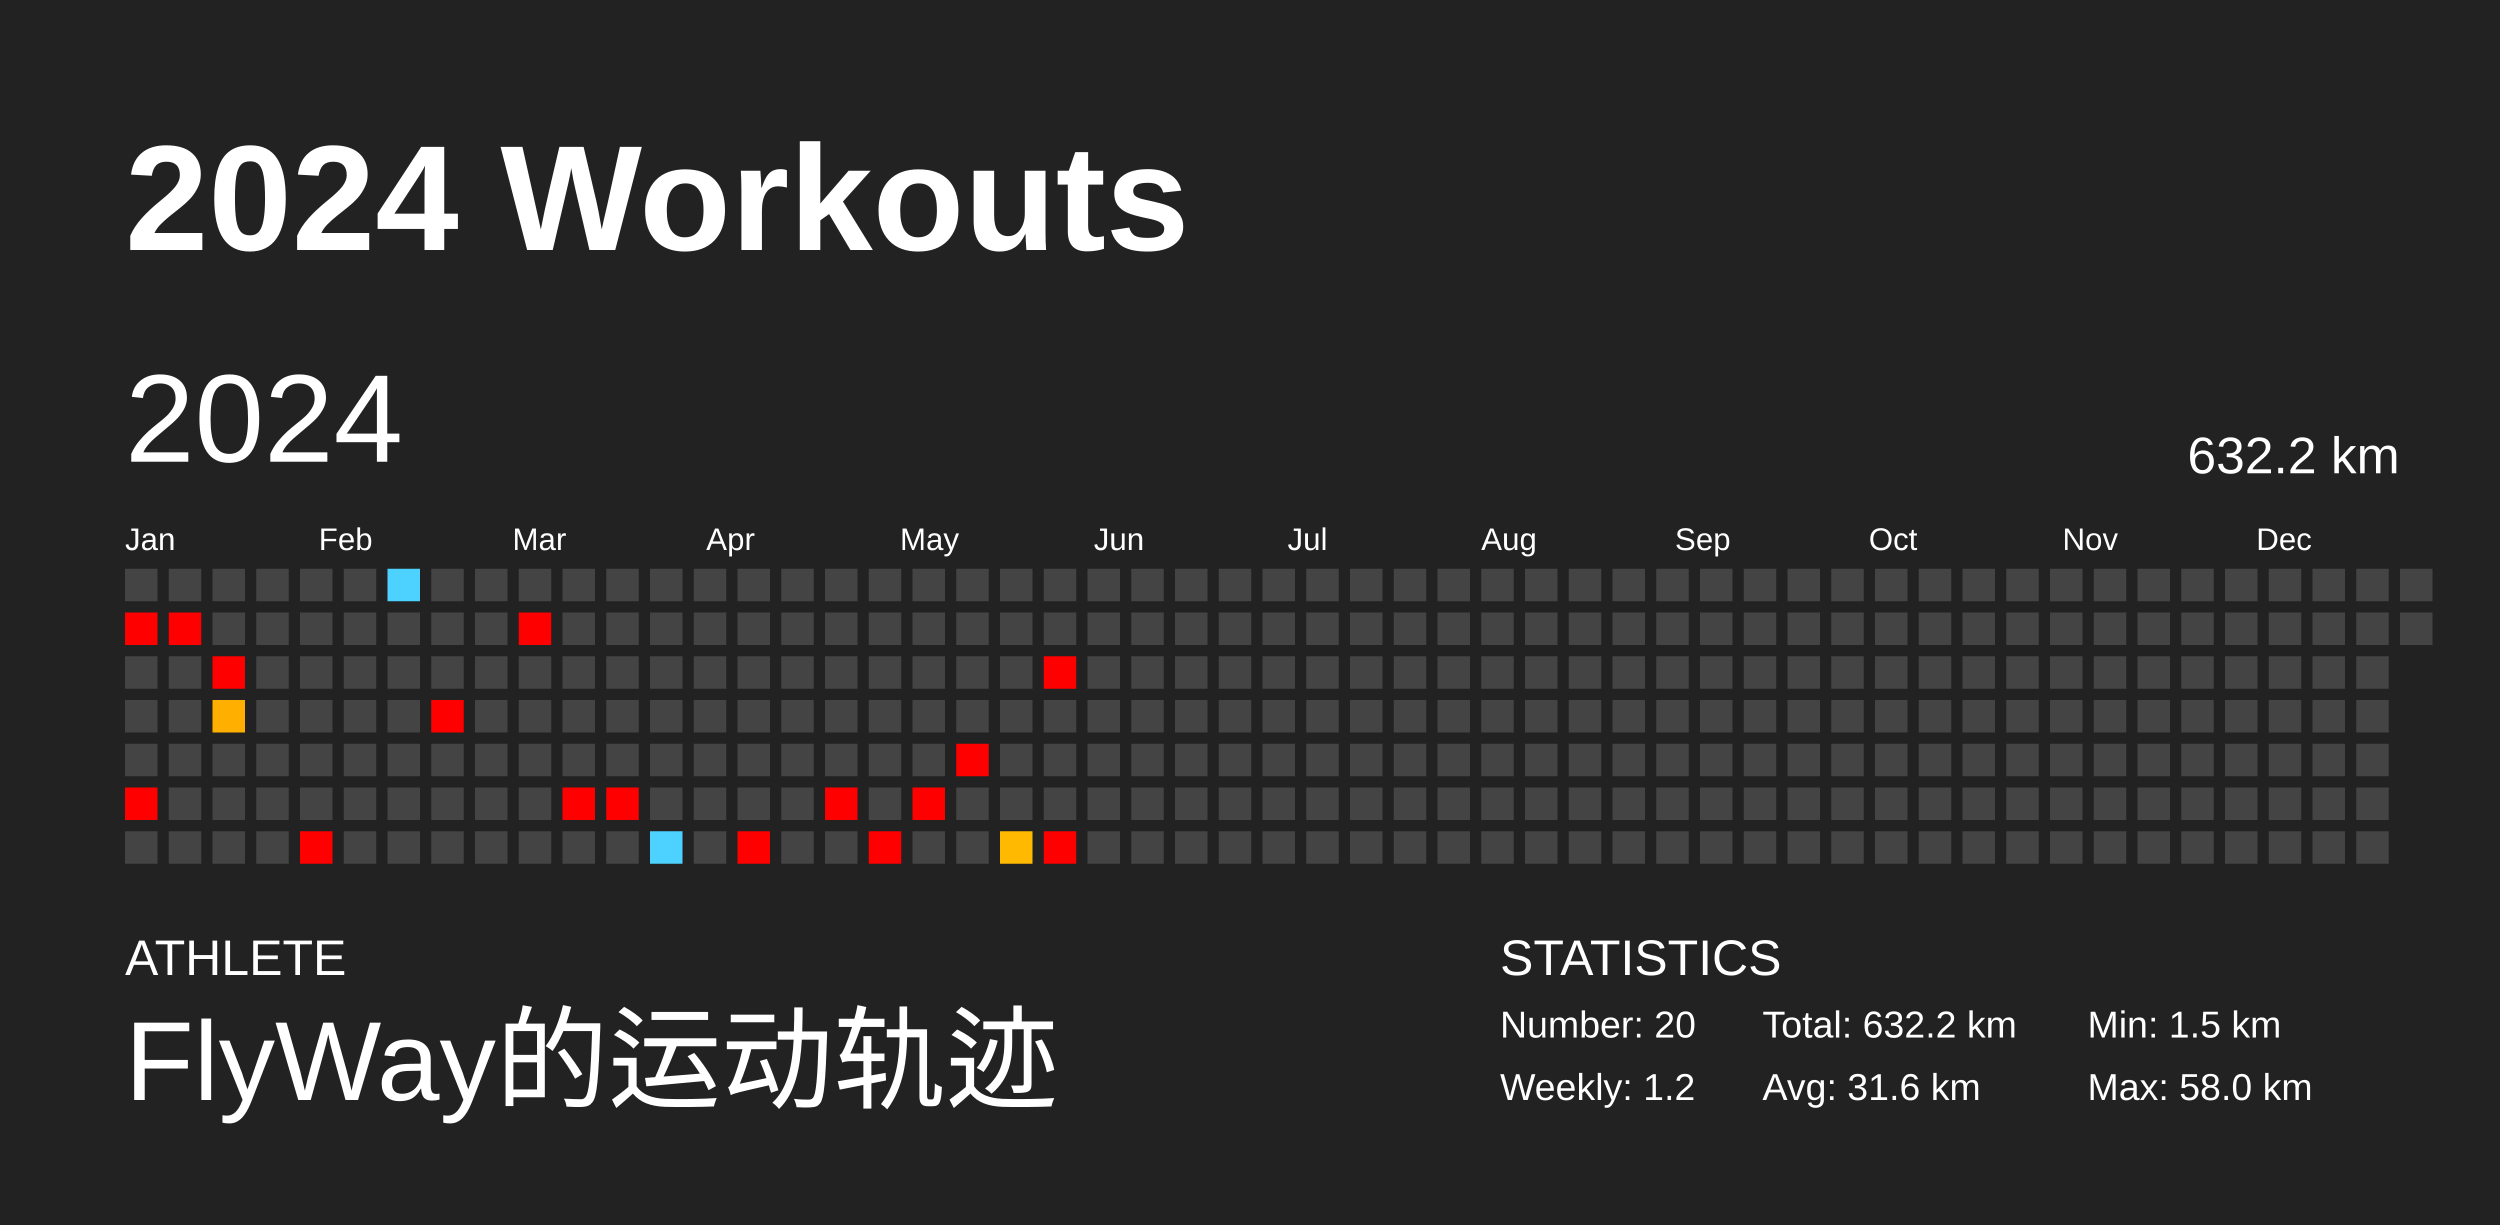
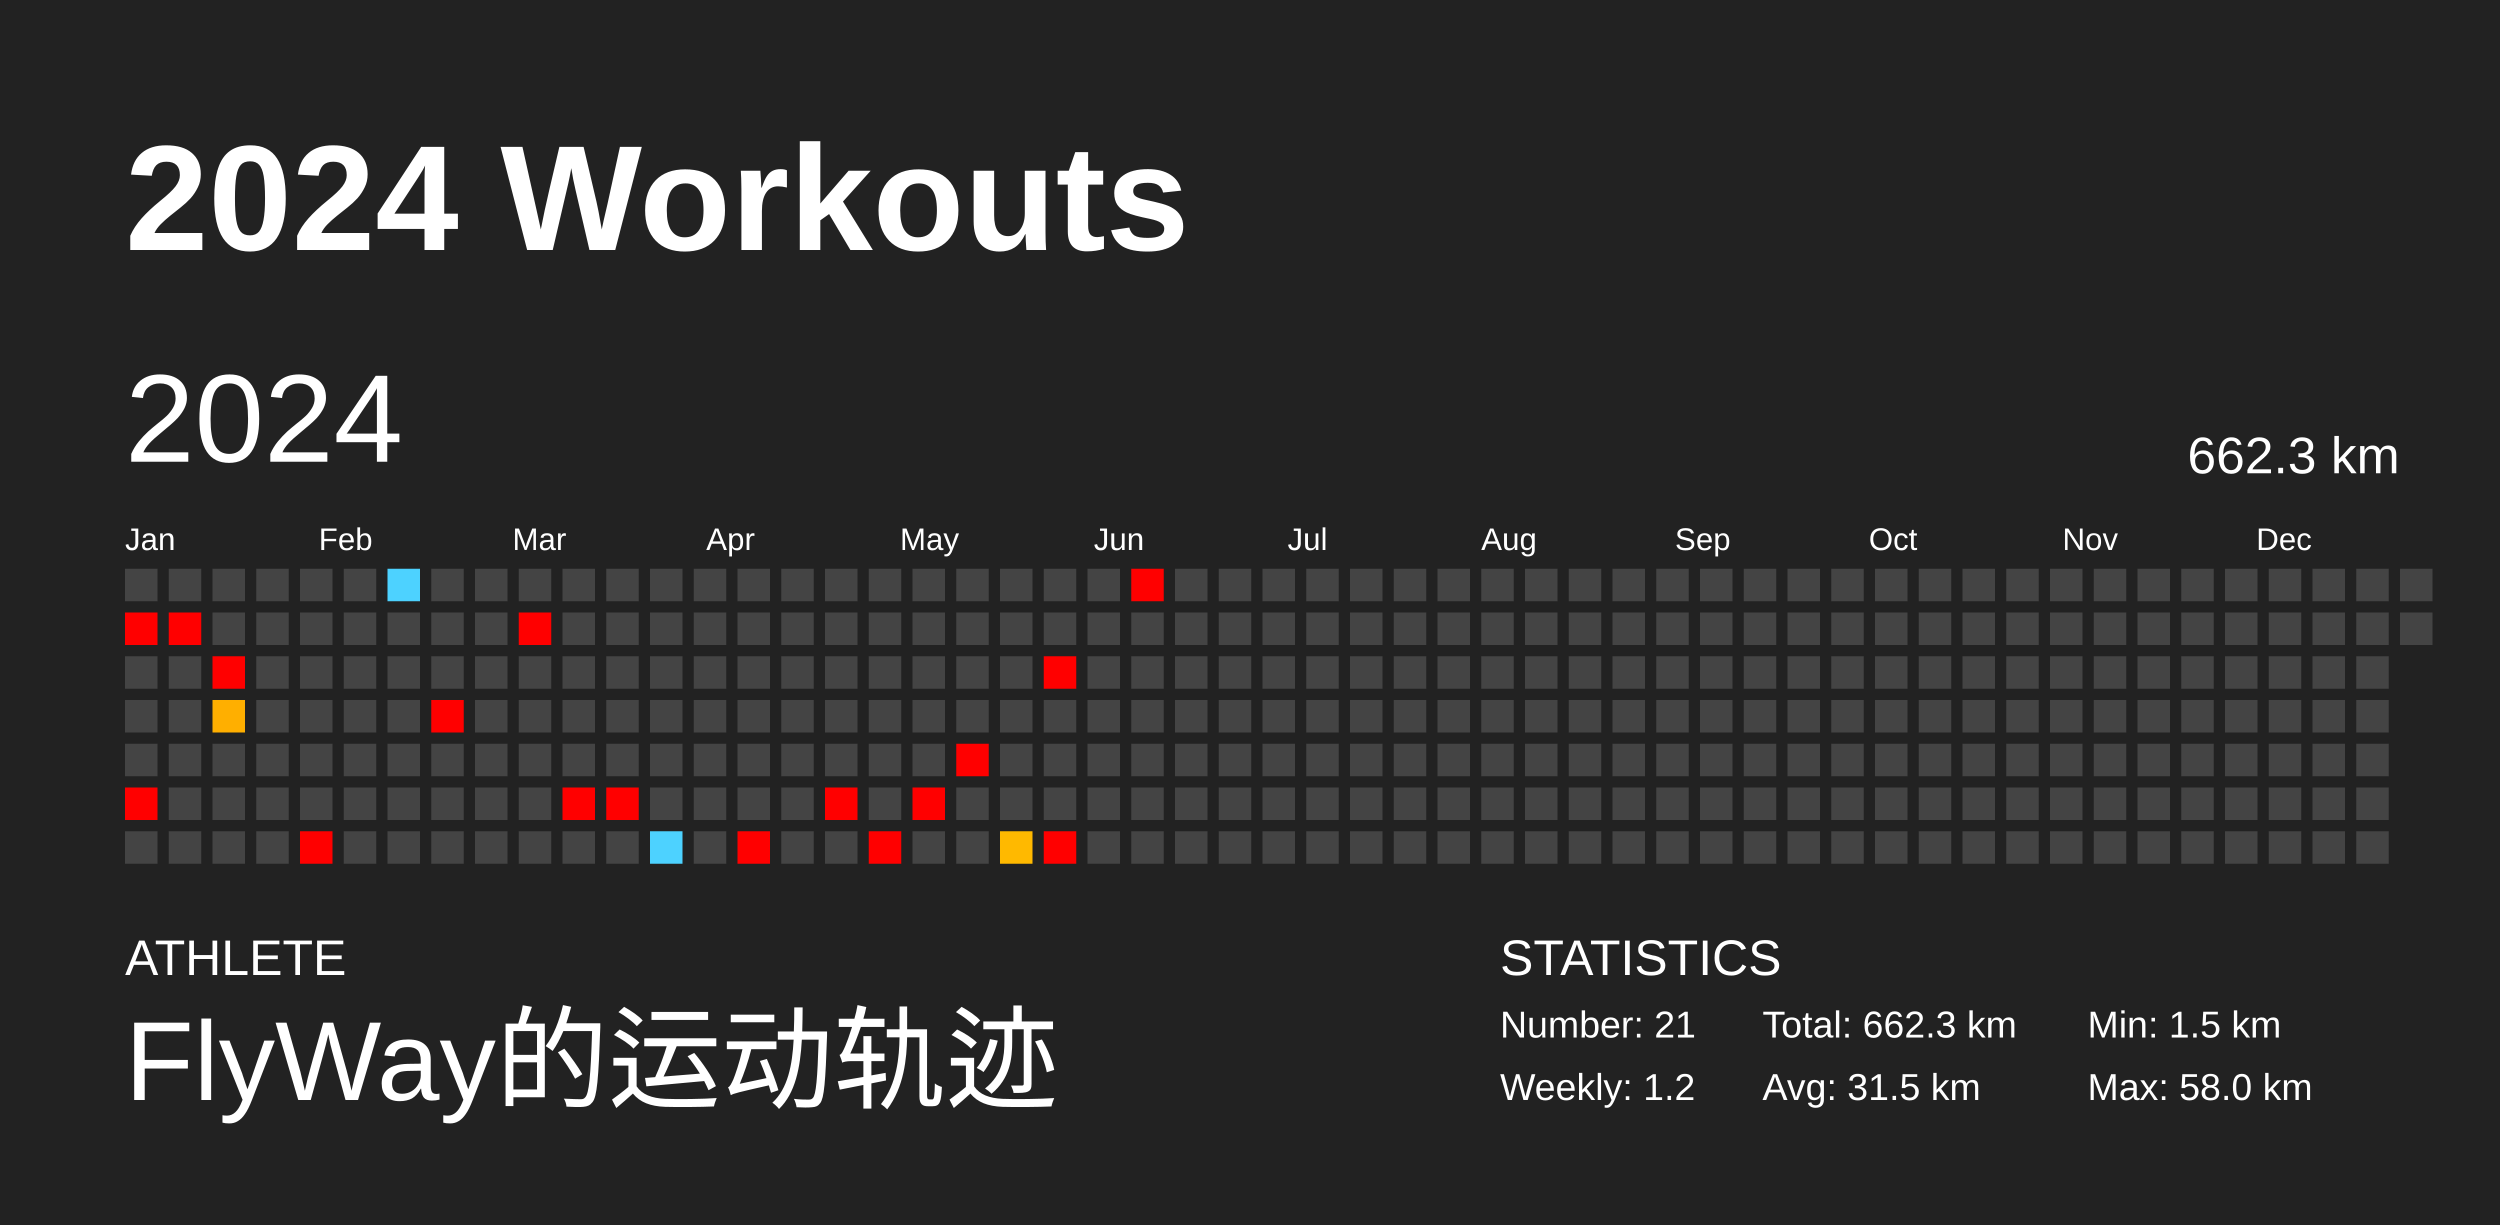
<svg xmlns="http://www.w3.org/2000/svg" baseProfile="full" height="98mm" version="1.1" viewBox="0,0,200,98" width="200mm">
  <defs />
  <rect fill="#222222" height="98" width="200" x="0" y="0" />
  <text fill="#FFFFFF" style="font-size:12px; font-family:Arial; font-weight:bold;" x="10" y="20">2024 Workouts</text>
  <text fill="#FFFFFF" style="font-size:4px; font-family:Arial" x="10" y="78">ATHLETE</text>
  <text fill="#FFFFFF" style="font-size:9px; font-family:Arial" x="10" y="88">FlyWay的运动轨迹</text>
  <text fill="#FFFFFF" style="font-size:4px; font-family:Arial" x="120" y="78">STATISTICS</text>
-   <text fill="#FFFFFF" style="font-size:3px; font-family:Arial" x="120" y="83">Number: 20</text>
+   <text fill="#FFFFFF" style="font-size:3px; font-family:Arial" x="120" y="83">Number: 21</text>
  <text fill="#FFFFFF" style="font-size:3px; font-family:Arial" x="120" y="88">Weekly: 1.2</text>
-   <text fill="#FFFFFF" style="font-size:3px; font-family:Arial" x="141" y="83">Total: 632.2 km</text>
-   <text fill="#FFFFFF" style="font-size:3px; font-family:Arial" x="141" y="88">Avg: 31.6 km</text>
+   <text fill="#FFFFFF" style="font-size:3px; font-family:Arial" x="141" y="83">Total: 662.3 km</text>
+   <text fill="#FFFFFF" style="font-size:3px; font-family:Arial" x="141" y="88">Avg: 31.5 km</text>
  <text fill="#FFFFFF" style="font-size:3px; font-family:Arial" x="167" y="83">Min: 1.5 km</text>
  <text fill="#FFFFFF" style="font-size:3px; font-family:Arial" x="167" y="88">Max: 58.0 km</text>
  <text dominant-baseline="hanging" fill="#FFFFFF" style="font-size:10.0px; font-family:Arial;" x="10" y="30">2024</text>
-   <text dominant-baseline="hanging" fill="#FFFFFF" style="font-size:4.125px; font-family:Arial;" x="175" y="35">632.2 km</text>
+   <text dominant-baseline="hanging" fill="#FFFFFF" style="font-size:4.125px; font-family:Arial;" x="175" y="35">662.3 km</text>
  <text fill="#FFFFFF" style="font-size:2.5px; font-family:Arial" x="10.0" y="44">Jan</text>
  <text fill="#FFFFFF" style="font-size:2.5px; font-family:Arial" x="25.5" y="44">Feb</text>
  <text fill="#FFFFFF" style="font-size:2.5px; font-family:Arial" x="41.0" y="44">Mar</text>
  <text fill="#FFFFFF" style="font-size:2.5px; font-family:Arial" x="56.5" y="44">Apr</text>
  <text fill="#FFFFFF" style="font-size:2.5px; font-family:Arial" x="72.0" y="44">May</text>
  <text fill="#FFFFFF" style="font-size:2.5px; font-family:Arial" x="87.5" y="44">Jun</text>
  <text fill="#FFFFFF" style="font-size:2.5px; font-family:Arial" x="103.0" y="44">Jul</text>
  <text fill="#FFFFFF" style="font-size:2.5px; font-family:Arial" x="118.5" y="44">Aug</text>
  <text fill="#FFFFFF" style="font-size:2.5px; font-family:Arial" x="134.0" y="44">Sep</text>
  <text fill="#FFFFFF" style="font-size:2.5px; font-family:Arial" x="149.5" y="44">Oct</text>
  <text fill="#FFFFFF" style="font-size:2.5px; font-family:Arial" x="165.0" y="44">Nov</text>
  <text fill="#FFFFFF" style="font-size:2.5px; font-family:Arial" x="180.5" y="44">Dec</text>
  <rect fill="#444444" height="2.6" width="2.6" x="10.0" y="45.5" />
  <rect fill="red" height="2.6" width="2.6" x="10.0" y="49.0" />
  <rect fill="#444444" height="2.6" width="2.6" x="10.0" y="52.5" />
  <rect fill="#444444" height="2.6" width="2.6" x="10.0" y="56.0" />
  <rect fill="#444444" height="2.6" width="2.6" x="10.0" y="59.5" />
  <rect fill="red" height="2.6" width="2.6" x="10.0" y="63.0" />
  <rect fill="#444444" height="2.6" width="2.6" x="10.0" y="66.5" />
  <rect fill="#444444" height="2.6" width="2.6" x="13.5" y="45.5" />
  <rect fill="red" height="2.6" width="2.6" x="13.5" y="49.0" />
  <rect fill="#444444" height="2.6" width="2.6" x="13.5" y="52.5" />
  <rect fill="#444444" height="2.6" width="2.6" x="13.5" y="56.0" />
  <rect fill="#444444" height="2.6" width="2.6" x="13.5" y="59.5" />
  <rect fill="#444444" height="2.6" width="2.6" x="13.5" y="63.0" />
  <rect fill="#444444" height="2.6" width="2.6" x="13.5" y="66.5" />
  <rect fill="#444444" height="2.6" width="2.6" x="17.0" y="45.5" />
  <rect fill="#444444" height="2.6" width="2.6" x="17.0" y="49.0" />
  <rect fill="red" height="2.6" width="2.6" x="17.0" y="52.5" />
  <rect fill="#ffaf00" height="2.6" width="2.6" x="17.0" y="56.0" />
  <rect fill="#444444" height="2.6" width="2.6" x="17.0" y="59.5" />
  <rect fill="#444444" height="2.6" width="2.6" x="17.0" y="63.0" />
  <rect fill="#444444" height="2.6" width="2.6" x="17.0" y="66.5" />
  <rect fill="#444444" height="2.6" width="2.6" x="20.5" y="45.5" />
  <rect fill="#444444" height="2.6" width="2.6" x="20.5" y="49.0" />
  <rect fill="#444444" height="2.6" width="2.6" x="20.5" y="52.5" />
  <rect fill="#444444" height="2.6" width="2.6" x="20.5" y="56.0" />
  <rect fill="#444444" height="2.6" width="2.6" x="20.5" y="59.5" />
  <rect fill="#444444" height="2.6" width="2.6" x="20.5" y="63.0" />
  <rect fill="#444444" height="2.6" width="2.6" x="20.5" y="66.5" />
  <rect fill="#444444" height="2.6" width="2.6" x="24.0" y="45.5" />
  <rect fill="#444444" height="2.6" width="2.6" x="24.0" y="49.0" />
  <rect fill="#444444" height="2.6" width="2.6" x="24.0" y="52.5" />
  <rect fill="#444444" height="2.6" width="2.6" x="24.0" y="56.0" />
  <rect fill="#444444" height="2.6" width="2.6" x="24.0" y="59.5" />
  <rect fill="#444444" height="2.6" width="2.6" x="24.0" y="63.0" />
  <rect fill="red" height="2.6" width="2.6" x="24.0" y="66.5" />
  <rect fill="#444444" height="2.6" width="2.6" x="27.5" y="45.5" />
  <rect fill="#444444" height="2.6" width="2.6" x="27.5" y="49.0" />
  <rect fill="#444444" height="2.6" width="2.6" x="27.5" y="52.5" />
  <rect fill="#444444" height="2.6" width="2.6" x="27.5" y="56.0" />
  <rect fill="#444444" height="2.6" width="2.6" x="27.5" y="59.5" />
  <rect fill="#444444" height="2.6" width="2.6" x="27.5" y="63.0" />
  <rect fill="#444444" height="2.6" width="2.6" x="27.5" y="66.5" />
  <rect fill="#4dd2ff" height="2.6" width="2.6" x="31.0" y="45.5" />
  <rect fill="#444444" height="2.6" width="2.6" x="31.0" y="49.0" />
  <rect fill="#444444" height="2.6" width="2.6" x="31.0" y="52.5" />
  <rect fill="#444444" height="2.6" width="2.6" x="31.0" y="56.0" />
  <rect fill="#444444" height="2.6" width="2.6" x="31.0" y="59.5" />
  <rect fill="#444444" height="2.6" width="2.6" x="31.0" y="63.0" />
  <rect fill="#444444" height="2.6" width="2.6" x="31.0" y="66.5" />
  <rect fill="#444444" height="2.6" width="2.6" x="34.5" y="45.5" />
  <rect fill="#444444" height="2.6" width="2.6" x="34.5" y="49.0" />
  <rect fill="#444444" height="2.6" width="2.6" x="34.5" y="52.5" />
  <rect fill="red" height="2.6" width="2.6" x="34.5" y="56.0" />
  <rect fill="#444444" height="2.6" width="2.6" x="34.5" y="59.5" />
  <rect fill="#444444" height="2.6" width="2.6" x="34.5" y="63.0" />
  <rect fill="#444444" height="2.6" width="2.6" x="34.5" y="66.5" />
  <rect fill="#444444" height="2.6" width="2.6" x="38.0" y="45.5" />
  <rect fill="#444444" height="2.6" width="2.6" x="38.0" y="49.0" />
  <rect fill="#444444" height="2.6" width="2.6" x="38.0" y="52.5" />
  <rect fill="#444444" height="2.6" width="2.6" x="38.0" y="56.0" />
  <rect fill="#444444" height="2.6" width="2.6" x="38.0" y="59.5" />
  <rect fill="#444444" height="2.6" width="2.6" x="38.0" y="63.0" />
  <rect fill="#444444" height="2.6" width="2.6" x="38.0" y="66.5" />
  <rect fill="#444444" height="2.6" width="2.6" x="41.5" y="45.5" />
  <rect fill="red" height="2.6" width="2.6" x="41.5" y="49.0" />
  <rect fill="#444444" height="2.6" width="2.6" x="41.5" y="52.5" />
  <rect fill="#444444" height="2.6" width="2.6" x="41.5" y="56.0" />
  <rect fill="#444444" height="2.6" width="2.6" x="41.5" y="59.5" />
  <rect fill="#444444" height="2.6" width="2.6" x="41.5" y="63.0" />
  <rect fill="#444444" height="2.6" width="2.6" x="41.5" y="66.5" />
  <rect fill="#444444" height="2.6" width="2.6" x="45.0" y="45.5" />
  <rect fill="#444444" height="2.6" width="2.6" x="45.0" y="49.0" />
  <rect fill="#444444" height="2.6" width="2.6" x="45.0" y="52.5" />
  <rect fill="#444444" height="2.6" width="2.6" x="45.0" y="56.0" />
  <rect fill="#444444" height="2.6" width="2.6" x="45.0" y="59.5" />
  <rect fill="red" height="2.6" width="2.6" x="45.0" y="63.0" />
  <rect fill="#444444" height="2.6" width="2.6" x="45.0" y="66.5" />
  <rect fill="#444444" height="2.6" width="2.6" x="48.5" y="45.5" />
  <rect fill="#444444" height="2.6" width="2.6" x="48.5" y="49.0" />
  <rect fill="#444444" height="2.6" width="2.6" x="48.5" y="52.5" />
  <rect fill="#444444" height="2.6" width="2.6" x="48.5" y="56.0" />
  <rect fill="#444444" height="2.6" width="2.6" x="48.5" y="59.5" />
  <rect fill="red" height="2.6" width="2.6" x="48.5" y="63.0" />
  <rect fill="#444444" height="2.6" width="2.6" x="48.5" y="66.5" />
  <rect fill="#444444" height="2.6" width="2.6" x="52.0" y="45.5" />
  <rect fill="#444444" height="2.6" width="2.6" x="52.0" y="49.0" />
  <rect fill="#444444" height="2.6" width="2.6" x="52.0" y="52.5" />
  <rect fill="#444444" height="2.6" width="2.6" x="52.0" y="56.0" />
  <rect fill="#444444" height="2.6" width="2.6" x="52.0" y="59.5" />
  <rect fill="#444444" height="2.6" width="2.6" x="52.0" y="63.0" />
  <rect fill="#4dd2ff" height="2.6" width="2.6" x="52.0" y="66.5" />
  <rect fill="#444444" height="2.6" width="2.6" x="55.5" y="45.5" />
  <rect fill="#444444" height="2.6" width="2.6" x="55.5" y="49.0" />
  <rect fill="#444444" height="2.6" width="2.6" x="55.5" y="52.5" />
  <rect fill="#444444" height="2.6" width="2.6" x="55.5" y="56.0" />
  <rect fill="#444444" height="2.6" width="2.6" x="55.5" y="59.5" />
  <rect fill="#444444" height="2.6" width="2.6" x="55.5" y="63.0" />
  <rect fill="#444444" height="2.6" width="2.6" x="55.5" y="66.5" />
  <rect fill="#444444" height="2.6" width="2.6" x="59.0" y="45.5" />
  <rect fill="#444444" height="2.6" width="2.6" x="59.0" y="49.0" />
  <rect fill="#444444" height="2.6" width="2.6" x="59.0" y="52.5" />
  <rect fill="#444444" height="2.6" width="2.6" x="59.0" y="56.0" />
  <rect fill="#444444" height="2.6" width="2.6" x="59.0" y="59.5" />
  <rect fill="#444444" height="2.6" width="2.6" x="59.0" y="63.0" />
  <rect fill="red" height="2.6" width="2.6" x="59.0" y="66.5" />
  <rect fill="#444444" height="2.6" width="2.6" x="62.5" y="45.5" />
  <rect fill="#444444" height="2.6" width="2.6" x="62.5" y="49.0" />
  <rect fill="#444444" height="2.6" width="2.6" x="62.5" y="52.5" />
  <rect fill="#444444" height="2.6" width="2.6" x="62.5" y="56.0" />
  <rect fill="#444444" height="2.6" width="2.6" x="62.5" y="59.5" />
  <rect fill="#444444" height="2.6" width="2.6" x="62.5" y="63.0" />
  <rect fill="#444444" height="2.6" width="2.6" x="62.5" y="66.5" />
  <rect fill="#444444" height="2.6" width="2.6" x="66.0" y="45.5" />
  <rect fill="#444444" height="2.6" width="2.6" x="66.0" y="49.0" />
  <rect fill="#444444" height="2.6" width="2.6" x="66.0" y="52.5" />
  <rect fill="#444444" height="2.6" width="2.6" x="66.0" y="56.0" />
  <rect fill="#444444" height="2.6" width="2.6" x="66.0" y="59.5" />
  <rect fill="red" height="2.6" width="2.6" x="66.0" y="63.0" />
  <rect fill="#444444" height="2.6" width="2.6" x="66.0" y="66.5" />
  <rect fill="#444444" height="2.6" width="2.6" x="69.5" y="45.5" />
  <rect fill="#444444" height="2.6" width="2.6" x="69.5" y="49.0" />
  <rect fill="#444444" height="2.6" width="2.6" x="69.5" y="52.5" />
  <rect fill="#444444" height="2.6" width="2.6" x="69.5" y="56.0" />
  <rect fill="#444444" height="2.6" width="2.6" x="69.5" y="59.5" />
  <rect fill="#444444" height="2.6" width="2.6" x="69.5" y="63.0" />
  <rect fill="red" height="2.6" width="2.6" x="69.5" y="66.5" />
  <rect fill="#444444" height="2.6" width="2.6" x="73.0" y="45.5" />
  <rect fill="#444444" height="2.6" width="2.6" x="73.0" y="49.0" />
  <rect fill="#444444" height="2.6" width="2.6" x="73.0" y="52.5" />
  <rect fill="#444444" height="2.6" width="2.6" x="73.0" y="56.0" />
  <rect fill="#444444" height="2.6" width="2.6" x="73.0" y="59.5" />
  <rect fill="red" height="2.6" width="2.6" x="73.0" y="63.0" />
  <rect fill="#444444" height="2.6" width="2.6" x="73.0" y="66.5" />
  <rect fill="#444444" height="2.6" width="2.6" x="76.5" y="45.5" />
  <rect fill="#444444" height="2.6" width="2.6" x="76.5" y="49.0" />
  <rect fill="#444444" height="2.6" width="2.6" x="76.5" y="52.5" />
  <rect fill="#444444" height="2.6" width="2.6" x="76.5" y="56.0" />
  <rect fill="red" height="2.6" width="2.6" x="76.5" y="59.5" />
  <rect fill="#444444" height="2.6" width="2.6" x="76.5" y="63.0" />
  <rect fill="#444444" height="2.6" width="2.6" x="76.5" y="66.5" />
  <rect fill="#444444" height="2.6" width="2.6" x="80.0" y="45.5" />
  <rect fill="#444444" height="2.6" width="2.6" x="80.0" y="49.0" />
  <rect fill="#444444" height="2.6" width="2.6" x="80.0" y="52.5" />
  <rect fill="#444444" height="2.6" width="2.6" x="80.0" y="56.0" />
  <rect fill="#444444" height="2.6" width="2.6" x="80.0" y="59.5" />
  <rect fill="#444444" height="2.6" width="2.6" x="80.0" y="63.0" />
  <rect fill="#ffb900" height="2.6" width="2.6" x="80.0" y="66.5" />
  <rect fill="#444444" height="2.6" width="2.6" x="83.5" y="45.5" />
  <rect fill="#444444" height="2.6" width="2.6" x="83.5" y="49.0" />
  <rect fill="red" height="2.6" width="2.6" x="83.5" y="52.5" />
  <rect fill="#444444" height="2.6" width="2.6" x="83.5" y="56.0" />
  <rect fill="#444444" height="2.6" width="2.6" x="83.5" y="59.5" />
  <rect fill="#444444" height="2.6" width="2.6" x="83.5" y="63.0" />
  <rect fill="red" height="2.6" width="2.6" x="83.5" y="66.5" />
  <rect fill="#444444" height="2.6" width="2.6" x="87.0" y="45.5" />
  <rect fill="#444444" height="2.6" width="2.6" x="87.0" y="49.0" />
  <rect fill="#444444" height="2.6" width="2.6" x="87.0" y="52.5" />
  <rect fill="#444444" height="2.6" width="2.6" x="87.0" y="56.0" />
  <rect fill="#444444" height="2.6" width="2.6" x="87.0" y="59.5" />
  <rect fill="#444444" height="2.6" width="2.6" x="87.0" y="63.0" />
  <rect fill="#444444" height="2.6" width="2.6" x="87.0" y="66.5" />
-   <rect fill="#444444" height="2.6" width="2.6" x="90.5" y="45.5" />
+   <rect fill="red" height="2.6" width="2.6" x="90.5" y="45.5" />
  <rect fill="#444444" height="2.6" width="2.6" x="90.5" y="49.0" />
  <rect fill="#444444" height="2.6" width="2.6" x="90.5" y="52.5" />
  <rect fill="#444444" height="2.6" width="2.6" x="90.5" y="56.0" />
  <rect fill="#444444" height="2.6" width="2.6" x="90.5" y="59.5" />
  <rect fill="#444444" height="2.6" width="2.6" x="90.5" y="63.0" />
  <rect fill="#444444" height="2.6" width="2.6" x="90.5" y="66.5" />
  <rect fill="#444444" height="2.6" width="2.6" x="94.0" y="45.5" />
  <rect fill="#444444" height="2.6" width="2.6" x="94.0" y="49.0" />
  <rect fill="#444444" height="2.6" width="2.6" x="94.0" y="52.5" />
  <rect fill="#444444" height="2.6" width="2.6" x="94.0" y="56.0" />
  <rect fill="#444444" height="2.6" width="2.6" x="94.0" y="59.5" />
  <rect fill="#444444" height="2.6" width="2.6" x="94.0" y="63.0" />
  <rect fill="#444444" height="2.6" width="2.6" x="94.0" y="66.5" />
  <rect fill="#444444" height="2.6" width="2.6" x="97.5" y="45.5" />
  <rect fill="#444444" height="2.6" width="2.6" x="97.5" y="49.0" />
  <rect fill="#444444" height="2.6" width="2.6" x="97.5" y="52.5" />
  <rect fill="#444444" height="2.6" width="2.6" x="97.5" y="56.0" />
  <rect fill="#444444" height="2.6" width="2.6" x="97.5" y="59.5" />
  <rect fill="#444444" height="2.6" width="2.6" x="97.5" y="63.0" />
  <rect fill="#444444" height="2.6" width="2.6" x="97.5" y="66.5" />
  <rect fill="#444444" height="2.6" width="2.6" x="101.0" y="45.5" />
  <rect fill="#444444" height="2.6" width="2.6" x="101.0" y="49.0" />
  <rect fill="#444444" height="2.6" width="2.6" x="101.0" y="52.5" />
  <rect fill="#444444" height="2.6" width="2.6" x="101.0" y="56.0" />
  <rect fill="#444444" height="2.6" width="2.6" x="101.0" y="59.5" />
  <rect fill="#444444" height="2.6" width="2.6" x="101.0" y="63.0" />
  <rect fill="#444444" height="2.6" width="2.6" x="101.0" y="66.5" />
  <rect fill="#444444" height="2.6" width="2.6" x="104.5" y="45.5" />
  <rect fill="#444444" height="2.6" width="2.6" x="104.5" y="49.0" />
  <rect fill="#444444" height="2.6" width="2.6" x="104.5" y="52.5" />
  <rect fill="#444444" height="2.6" width="2.6" x="104.5" y="56.0" />
  <rect fill="#444444" height="2.6" width="2.6" x="104.5" y="59.5" />
  <rect fill="#444444" height="2.6" width="2.6" x="104.5" y="63.0" />
  <rect fill="#444444" height="2.6" width="2.6" x="104.5" y="66.5" />
  <rect fill="#444444" height="2.6" width="2.6" x="108.0" y="45.5" />
  <rect fill="#444444" height="2.6" width="2.6" x="108.0" y="49.0" />
  <rect fill="#444444" height="2.6" width="2.6" x="108.0" y="52.5" />
  <rect fill="#444444" height="2.6" width="2.6" x="108.0" y="56.0" />
  <rect fill="#444444" height="2.6" width="2.6" x="108.0" y="59.5" />
  <rect fill="#444444" height="2.6" width="2.6" x="108.0" y="63.0" />
  <rect fill="#444444" height="2.6" width="2.6" x="108.0" y="66.5" />
  <rect fill="#444444" height="2.6" width="2.6" x="111.5" y="45.5" />
  <rect fill="#444444" height="2.6" width="2.6" x="111.5" y="49.0" />
  <rect fill="#444444" height="2.6" width="2.6" x="111.5" y="52.5" />
  <rect fill="#444444" height="2.6" width="2.6" x="111.5" y="56.0" />
  <rect fill="#444444" height="2.6" width="2.6" x="111.5" y="59.5" />
  <rect fill="#444444" height="2.6" width="2.6" x="111.5" y="63.0" />
  <rect fill="#444444" height="2.6" width="2.6" x="111.5" y="66.5" />
  <rect fill="#444444" height="2.6" width="2.6" x="115.0" y="45.5" />
  <rect fill="#444444" height="2.6" width="2.6" x="115.0" y="49.0" />
  <rect fill="#444444" height="2.6" width="2.6" x="115.0" y="52.5" />
  <rect fill="#444444" height="2.6" width="2.6" x="115.0" y="56.0" />
  <rect fill="#444444" height="2.6" width="2.6" x="115.0" y="59.5" />
  <rect fill="#444444" height="2.6" width="2.6" x="115.0" y="63.0" />
  <rect fill="#444444" height="2.6" width="2.6" x="115.0" y="66.5" />
  <rect fill="#444444" height="2.6" width="2.6" x="118.5" y="45.5" />
  <rect fill="#444444" height="2.6" width="2.6" x="118.5" y="49.0" />
  <rect fill="#444444" height="2.6" width="2.6" x="118.5" y="52.5" />
  <rect fill="#444444" height="2.6" width="2.6" x="118.5" y="56.0" />
  <rect fill="#444444" height="2.6" width="2.6" x="118.5" y="59.5" />
  <rect fill="#444444" height="2.6" width="2.6" x="118.5" y="63.0" />
  <rect fill="#444444" height="2.6" width="2.6" x="118.5" y="66.5" />
  <rect fill="#444444" height="2.6" width="2.6" x="122.0" y="45.5" />
  <rect fill="#444444" height="2.6" width="2.6" x="122.0" y="49.0" />
  <rect fill="#444444" height="2.6" width="2.6" x="122.0" y="52.5" />
  <rect fill="#444444" height="2.6" width="2.6" x="122.0" y="56.0" />
  <rect fill="#444444" height="2.6" width="2.6" x="122.0" y="59.5" />
  <rect fill="#444444" height="2.6" width="2.6" x="122.0" y="63.0" />
  <rect fill="#444444" height="2.6" width="2.6" x="122.0" y="66.5" />
  <rect fill="#444444" height="2.6" width="2.6" x="125.5" y="45.5" />
  <rect fill="#444444" height="2.6" width="2.6" x="125.5" y="49.0" />
  <rect fill="#444444" height="2.6" width="2.6" x="125.5" y="52.5" />
  <rect fill="#444444" height="2.6" width="2.6" x="125.5" y="56.0" />
  <rect fill="#444444" height="2.6" width="2.6" x="125.5" y="59.5" />
  <rect fill="#444444" height="2.6" width="2.6" x="125.5" y="63.0" />
  <rect fill="#444444" height="2.6" width="2.6" x="125.5" y="66.5" />
  <rect fill="#444444" height="2.6" width="2.6" x="129.0" y="45.5" />
  <rect fill="#444444" height="2.6" width="2.6" x="129.0" y="49.0" />
  <rect fill="#444444" height="2.6" width="2.6" x="129.0" y="52.5" />
  <rect fill="#444444" height="2.6" width="2.6" x="129.0" y="56.0" />
  <rect fill="#444444" height="2.6" width="2.6" x="129.0" y="59.5" />
  <rect fill="#444444" height="2.6" width="2.6" x="129.0" y="63.0" />
  <rect fill="#444444" height="2.6" width="2.6" x="129.0" y="66.5" />
  <rect fill="#444444" height="2.6" width="2.6" x="132.5" y="45.5" />
  <rect fill="#444444" height="2.6" width="2.6" x="132.5" y="49.0" />
  <rect fill="#444444" height="2.6" width="2.6" x="132.5" y="52.5" />
  <rect fill="#444444" height="2.6" width="2.6" x="132.5" y="56.0" />
  <rect fill="#444444" height="2.6" width="2.6" x="132.5" y="59.5" />
  <rect fill="#444444" height="2.6" width="2.6" x="132.5" y="63.0" />
  <rect fill="#444444" height="2.6" width="2.6" x="132.5" y="66.5" />
  <rect fill="#444444" height="2.6" width="2.6" x="136.0" y="45.5" />
  <rect fill="#444444" height="2.6" width="2.6" x="136.0" y="49.0" />
  <rect fill="#444444" height="2.6" width="2.6" x="136.0" y="52.5" />
  <rect fill="#444444" height="2.6" width="2.6" x="136.0" y="56.0" />
  <rect fill="#444444" height="2.6" width="2.6" x="136.0" y="59.5" />
  <rect fill="#444444" height="2.6" width="2.6" x="136.0" y="63.0" />
  <rect fill="#444444" height="2.6" width="2.6" x="136.0" y="66.5" />
  <rect fill="#444444" height="2.6" width="2.6" x="139.5" y="45.5" />
  <rect fill="#444444" height="2.6" width="2.6" x="139.5" y="49.0" />
  <rect fill="#444444" height="2.6" width="2.6" x="139.5" y="52.5" />
  <rect fill="#444444" height="2.6" width="2.6" x="139.5" y="56.0" />
  <rect fill="#444444" height="2.6" width="2.6" x="139.5" y="59.5" />
  <rect fill="#444444" height="2.6" width="2.6" x="139.5" y="63.0" />
  <rect fill="#444444" height="2.6" width="2.6" x="139.5" y="66.5" />
  <rect fill="#444444" height="2.6" width="2.6" x="143.0" y="45.5" />
  <rect fill="#444444" height="2.6" width="2.6" x="143.0" y="49.0" />
  <rect fill="#444444" height="2.6" width="2.6" x="143.0" y="52.5" />
  <rect fill="#444444" height="2.6" width="2.6" x="143.0" y="56.0" />
  <rect fill="#444444" height="2.6" width="2.6" x="143.0" y="59.5" />
  <rect fill="#444444" height="2.6" width="2.6" x="143.0" y="63.0" />
  <rect fill="#444444" height="2.6" width="2.6" x="143.0" y="66.5" />
  <rect fill="#444444" height="2.6" width="2.6" x="146.5" y="45.5" />
  <rect fill="#444444" height="2.6" width="2.6" x="146.5" y="49.0" />
  <rect fill="#444444" height="2.6" width="2.6" x="146.5" y="52.5" />
  <rect fill="#444444" height="2.6" width="2.6" x="146.5" y="56.0" />
  <rect fill="#444444" height="2.6" width="2.6" x="146.5" y="59.5" />
  <rect fill="#444444" height="2.6" width="2.6" x="146.5" y="63.0" />
  <rect fill="#444444" height="2.6" width="2.6" x="146.5" y="66.5" />
  <rect fill="#444444" height="2.6" width="2.6" x="150.0" y="45.5" />
  <rect fill="#444444" height="2.6" width="2.6" x="150.0" y="49.0" />
  <rect fill="#444444" height="2.6" width="2.6" x="150.0" y="52.5" />
  <rect fill="#444444" height="2.6" width="2.6" x="150.0" y="56.0" />
  <rect fill="#444444" height="2.6" width="2.6" x="150.0" y="59.5" />
  <rect fill="#444444" height="2.6" width="2.6" x="150.0" y="63.0" />
  <rect fill="#444444" height="2.6" width="2.6" x="150.0" y="66.5" />
  <rect fill="#444444" height="2.6" width="2.6" x="153.5" y="45.5" />
  <rect fill="#444444" height="2.6" width="2.6" x="153.5" y="49.0" />
  <rect fill="#444444" height="2.6" width="2.6" x="153.5" y="52.5" />
  <rect fill="#444444" height="2.6" width="2.6" x="153.5" y="56.0" />
  <rect fill="#444444" height="2.6" width="2.6" x="153.5" y="59.5" />
  <rect fill="#444444" height="2.6" width="2.6" x="153.5" y="63.0" />
  <rect fill="#444444" height="2.6" width="2.6" x="153.5" y="66.5" />
  <rect fill="#444444" height="2.6" width="2.6" x="157.0" y="45.5" />
  <rect fill="#444444" height="2.6" width="2.6" x="157.0" y="49.0" />
  <rect fill="#444444" height="2.6" width="2.6" x="157.0" y="52.5" />
  <rect fill="#444444" height="2.6" width="2.6" x="157.0" y="56.0" />
  <rect fill="#444444" height="2.6" width="2.6" x="157.0" y="59.5" />
  <rect fill="#444444" height="2.6" width="2.6" x="157.0" y="63.0" />
  <rect fill="#444444" height="2.6" width="2.6" x="157.0" y="66.5" />
  <rect fill="#444444" height="2.6" width="2.6" x="160.5" y="45.5" />
  <rect fill="#444444" height="2.6" width="2.6" x="160.5" y="49.0" />
  <rect fill="#444444" height="2.6" width="2.6" x="160.5" y="52.5" />
  <rect fill="#444444" height="2.6" width="2.6" x="160.5" y="56.0" />
  <rect fill="#444444" height="2.6" width="2.6" x="160.5" y="59.5" />
  <rect fill="#444444" height="2.6" width="2.6" x="160.5" y="63.0" />
  <rect fill="#444444" height="2.6" width="2.6" x="160.5" y="66.5" />
  <rect fill="#444444" height="2.6" width="2.6" x="164.0" y="45.5" />
  <rect fill="#444444" height="2.6" width="2.6" x="164.0" y="49.0" />
  <rect fill="#444444" height="2.6" width="2.6" x="164.0" y="52.5" />
  <rect fill="#444444" height="2.6" width="2.6" x="164.0" y="56.0" />
  <rect fill="#444444" height="2.6" width="2.6" x="164.0" y="59.5" />
  <rect fill="#444444" height="2.6" width="2.6" x="164.0" y="63.0" />
  <rect fill="#444444" height="2.6" width="2.6" x="164.0" y="66.5" />
  <rect fill="#444444" height="2.6" width="2.6" x="167.5" y="45.5" />
  <rect fill="#444444" height="2.6" width="2.6" x="167.5" y="49.0" />
  <rect fill="#444444" height="2.6" width="2.6" x="167.5" y="52.5" />
  <rect fill="#444444" height="2.6" width="2.6" x="167.5" y="56.0" />
  <rect fill="#444444" height="2.6" width="2.6" x="167.5" y="59.5" />
  <rect fill="#444444" height="2.6" width="2.6" x="167.5" y="63.0" />
  <rect fill="#444444" height="2.6" width="2.6" x="167.5" y="66.5" />
  <rect fill="#444444" height="2.6" width="2.6" x="171.0" y="45.5" />
  <rect fill="#444444" height="2.6" width="2.6" x="171.0" y="49.0" />
  <rect fill="#444444" height="2.6" width="2.6" x="171.0" y="52.5" />
  <rect fill="#444444" height="2.6" width="2.6" x="171.0" y="56.0" />
  <rect fill="#444444" height="2.6" width="2.6" x="171.0" y="59.5" />
  <rect fill="#444444" height="2.6" width="2.6" x="171.0" y="63.0" />
  <rect fill="#444444" height="2.6" width="2.6" x="171.0" y="66.5" />
  <rect fill="#444444" height="2.6" width="2.6" x="174.5" y="45.5" />
  <rect fill="#444444" height="2.6" width="2.6" x="174.5" y="49.0" />
  <rect fill="#444444" height="2.6" width="2.6" x="174.5" y="52.5" />
  <rect fill="#444444" height="2.6" width="2.6" x="174.5" y="56.0" />
  <rect fill="#444444" height="2.6" width="2.6" x="174.5" y="59.5" />
  <rect fill="#444444" height="2.6" width="2.6" x="174.5" y="63.0" />
  <rect fill="#444444" height="2.6" width="2.6" x="174.5" y="66.5" />
  <rect fill="#444444" height="2.6" width="2.6" x="178.0" y="45.5" />
  <rect fill="#444444" height="2.6" width="2.6" x="178.0" y="49.0" />
  <rect fill="#444444" height="2.6" width="2.6" x="178.0" y="52.5" />
  <rect fill="#444444" height="2.6" width="2.6" x="178.0" y="56.0" />
  <rect fill="#444444" height="2.6" width="2.6" x="178.0" y="59.5" />
  <rect fill="#444444" height="2.6" width="2.6" x="178.0" y="63.0" />
  <rect fill="#444444" height="2.6" width="2.6" x="178.0" y="66.5" />
  <rect fill="#444444" height="2.6" width="2.6" x="181.5" y="45.5" />
  <rect fill="#444444" height="2.6" width="2.6" x="181.5" y="49.0" />
  <rect fill="#444444" height="2.6" width="2.6" x="181.5" y="52.5" />
  <rect fill="#444444" height="2.6" width="2.6" x="181.5" y="56.0" />
  <rect fill="#444444" height="2.6" width="2.6" x="181.5" y="59.5" />
  <rect fill="#444444" height="2.6" width="2.6" x="181.5" y="63.0" />
  <rect fill="#444444" height="2.6" width="2.6" x="181.5" y="66.5" />
  <rect fill="#444444" height="2.6" width="2.6" x="185.0" y="45.5" />
  <rect fill="#444444" height="2.6" width="2.6" x="185.0" y="49.0" />
  <rect fill="#444444" height="2.6" width="2.6" x="185.0" y="52.5" />
  <rect fill="#444444" height="2.6" width="2.6" x="185.0" y="56.0" />
  <rect fill="#444444" height="2.6" width="2.6" x="185.0" y="59.5" />
  <rect fill="#444444" height="2.6" width="2.6" x="185.0" y="63.0" />
  <rect fill="#444444" height="2.6" width="2.6" x="185.0" y="66.5" />
  <rect fill="#444444" height="2.6" width="2.6" x="188.5" y="45.5" />
  <rect fill="#444444" height="2.6" width="2.6" x="188.5" y="49.0" />
  <rect fill="#444444" height="2.6" width="2.6" x="188.5" y="52.5" />
  <rect fill="#444444" height="2.6" width="2.6" x="188.5" y="56.0" />
  <rect fill="#444444" height="2.6" width="2.6" x="188.5" y="59.5" />
  <rect fill="#444444" height="2.6" width="2.6" x="188.5" y="63.0" />
  <rect fill="#444444" height="2.6" width="2.6" x="188.5" y="66.5" />
  <rect fill="#444444" height="2.6" width="2.6" x="192.0" y="45.5" />
  <rect fill="#444444" height="2.6" width="2.6" x="192.0" y="49.0" />
</svg>
